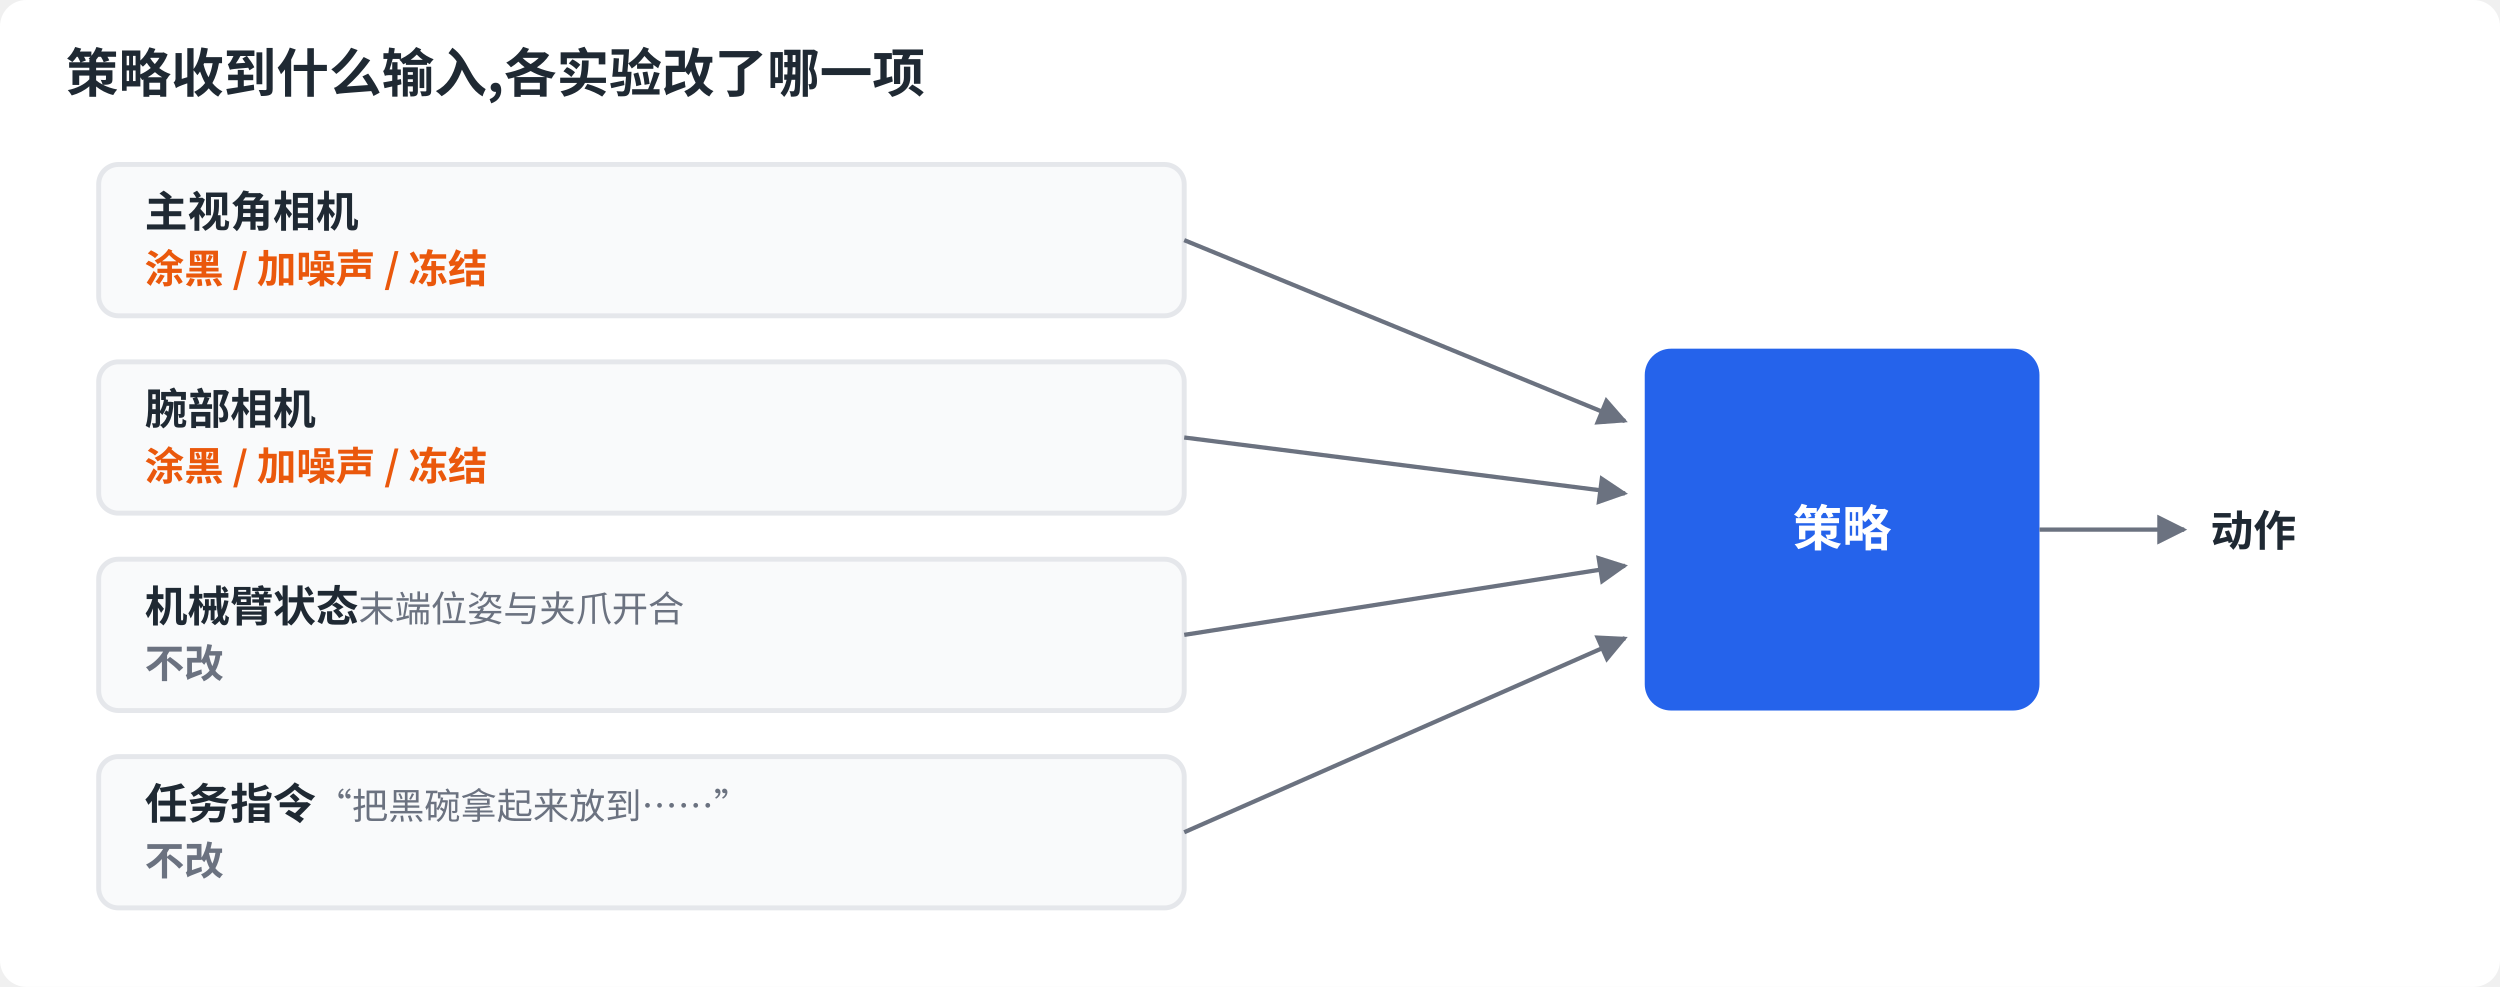
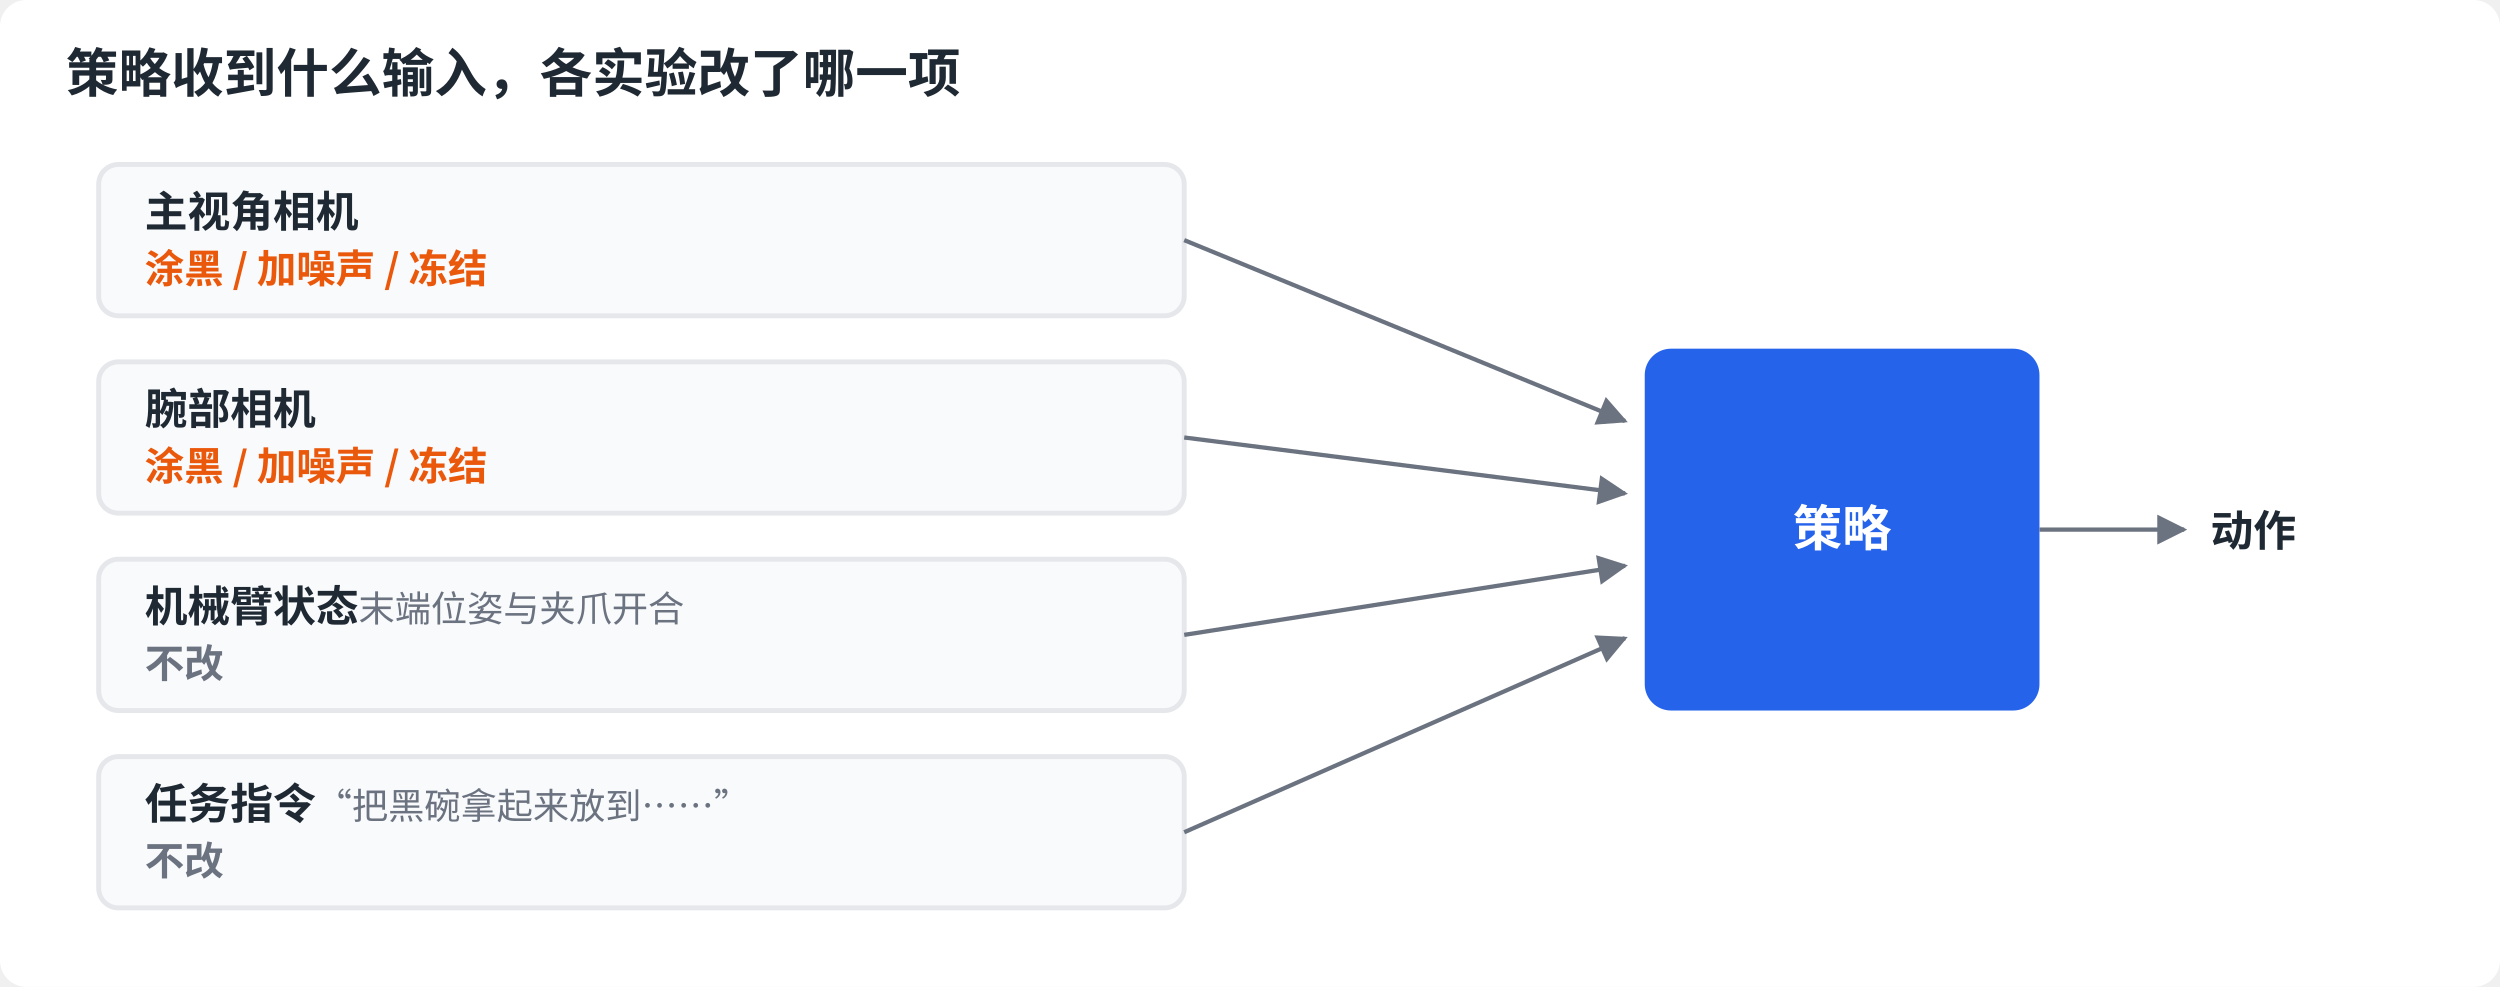
<svg xmlns="http://www.w3.org/2000/svg" viewBox="0 0 760 300" width="760" height="300" font-family="-apple-system,'Segoe UI','PingFang SC','Microsoft YaHei','Noto Sans CJK SC',sans-serif" font-size="13" fill="#1f2933">
  <rect width="760" height="300" rx="8" fill="#ffffff" />
-   <text x="20" y="28" font-size="16" font-weight="600">策略收到什么输入,各实验改了哪一项</text>
+   <text x="20" y="28" font-size="16" font-weight="600">策略收到什么输入，各实验改了哪一项</text>
  <defs>
    <marker id="a" viewBox="0 0 10 10" refX="9" refY="5" markerWidth="7" markerHeight="7" orient="auto">
      <path d="M0 0 L10 5 L0 10 z" fill="#6b7280" />
    </marker>
  </defs>
  <rect x="30" y="50" width="330" height="46" rx="6" fill="#f9fafb" stroke="#e5e7eb" stroke-width="1.5" />
  <text x="44" y="69" font-weight="600">主视角相机</text>
  <text x="44" y="86" font-size="12" fill="#ea580c" font-weight="600">涂黑 / 加噪声 / 冻结</text>
  <path d="M360 73.0 L494 128" fill="none" stroke="#6b7280" stroke-width="1.3" marker-end="url(#a)" />
  <rect x="30" y="110" width="330" height="46" rx="6" fill="#f9fafb" stroke="#e5e7eb" stroke-width="1.5" />
  <text x="44" y="129" font-weight="600">腕部相机</text>
  <text x="44" y="146" font-size="12" fill="#ea580c" font-weight="600">涂黑 / 加噪声 / 冻结</text>
  <path d="M360 133.0 L494 150" fill="none" stroke="#6b7280" stroke-width="1.3" marker-end="url(#a)" />
  <rect x="30" y="170" width="330" height="46" rx="6" fill="#f9fafb" stroke="#e5e7eb" stroke-width="1.5" />
  <text x="44" y="189" font-weight="600">机械臂状态<tspan font-weight="400" font-size="11" fill="#6b7280">  末端位姿与夹爪开合</tspan>
  </text>
  <text x="44" y="206" font-size="12" fill="#6b7280" font-weight="600">不改</text>
  <path d="M360 193.0 L494 172" fill="none" stroke="#6b7280" stroke-width="1.3" marker-end="url(#a)" />
  <rect x="30" y="230" width="330" height="46" rx="6" fill="#f9fafb" stroke="#e5e7eb" stroke-width="1.5" />
  <text x="44" y="249" font-weight="600">任务指令<tspan font-weight="400" font-size="11" fill="#6b7280">  “把黑碗拿起来放到……”</tspan>
  </text>
  <text x="44" y="266" font-size="12" fill="#6b7280" font-weight="600">不改</text>
  <path d="M360 253.0 L494 194" fill="none" stroke="#6b7280" stroke-width="1.3" marker-end="url(#a)" />
  <rect x="500" y="106" width="120" height="110" rx="8" fill="#2563eb" />
  <text x="560.0" y="166.0" text-anchor="middle" fill="#ffffff" font-size="15" font-weight="600">策略</text>
  <path d="M620 161.0 L664 161.0" stroke="#6b7280" stroke-width="1.3" marker-end="url(#a)" />
  <text x="672" y="166.0" font-weight="600">动作</text>
</svg>
